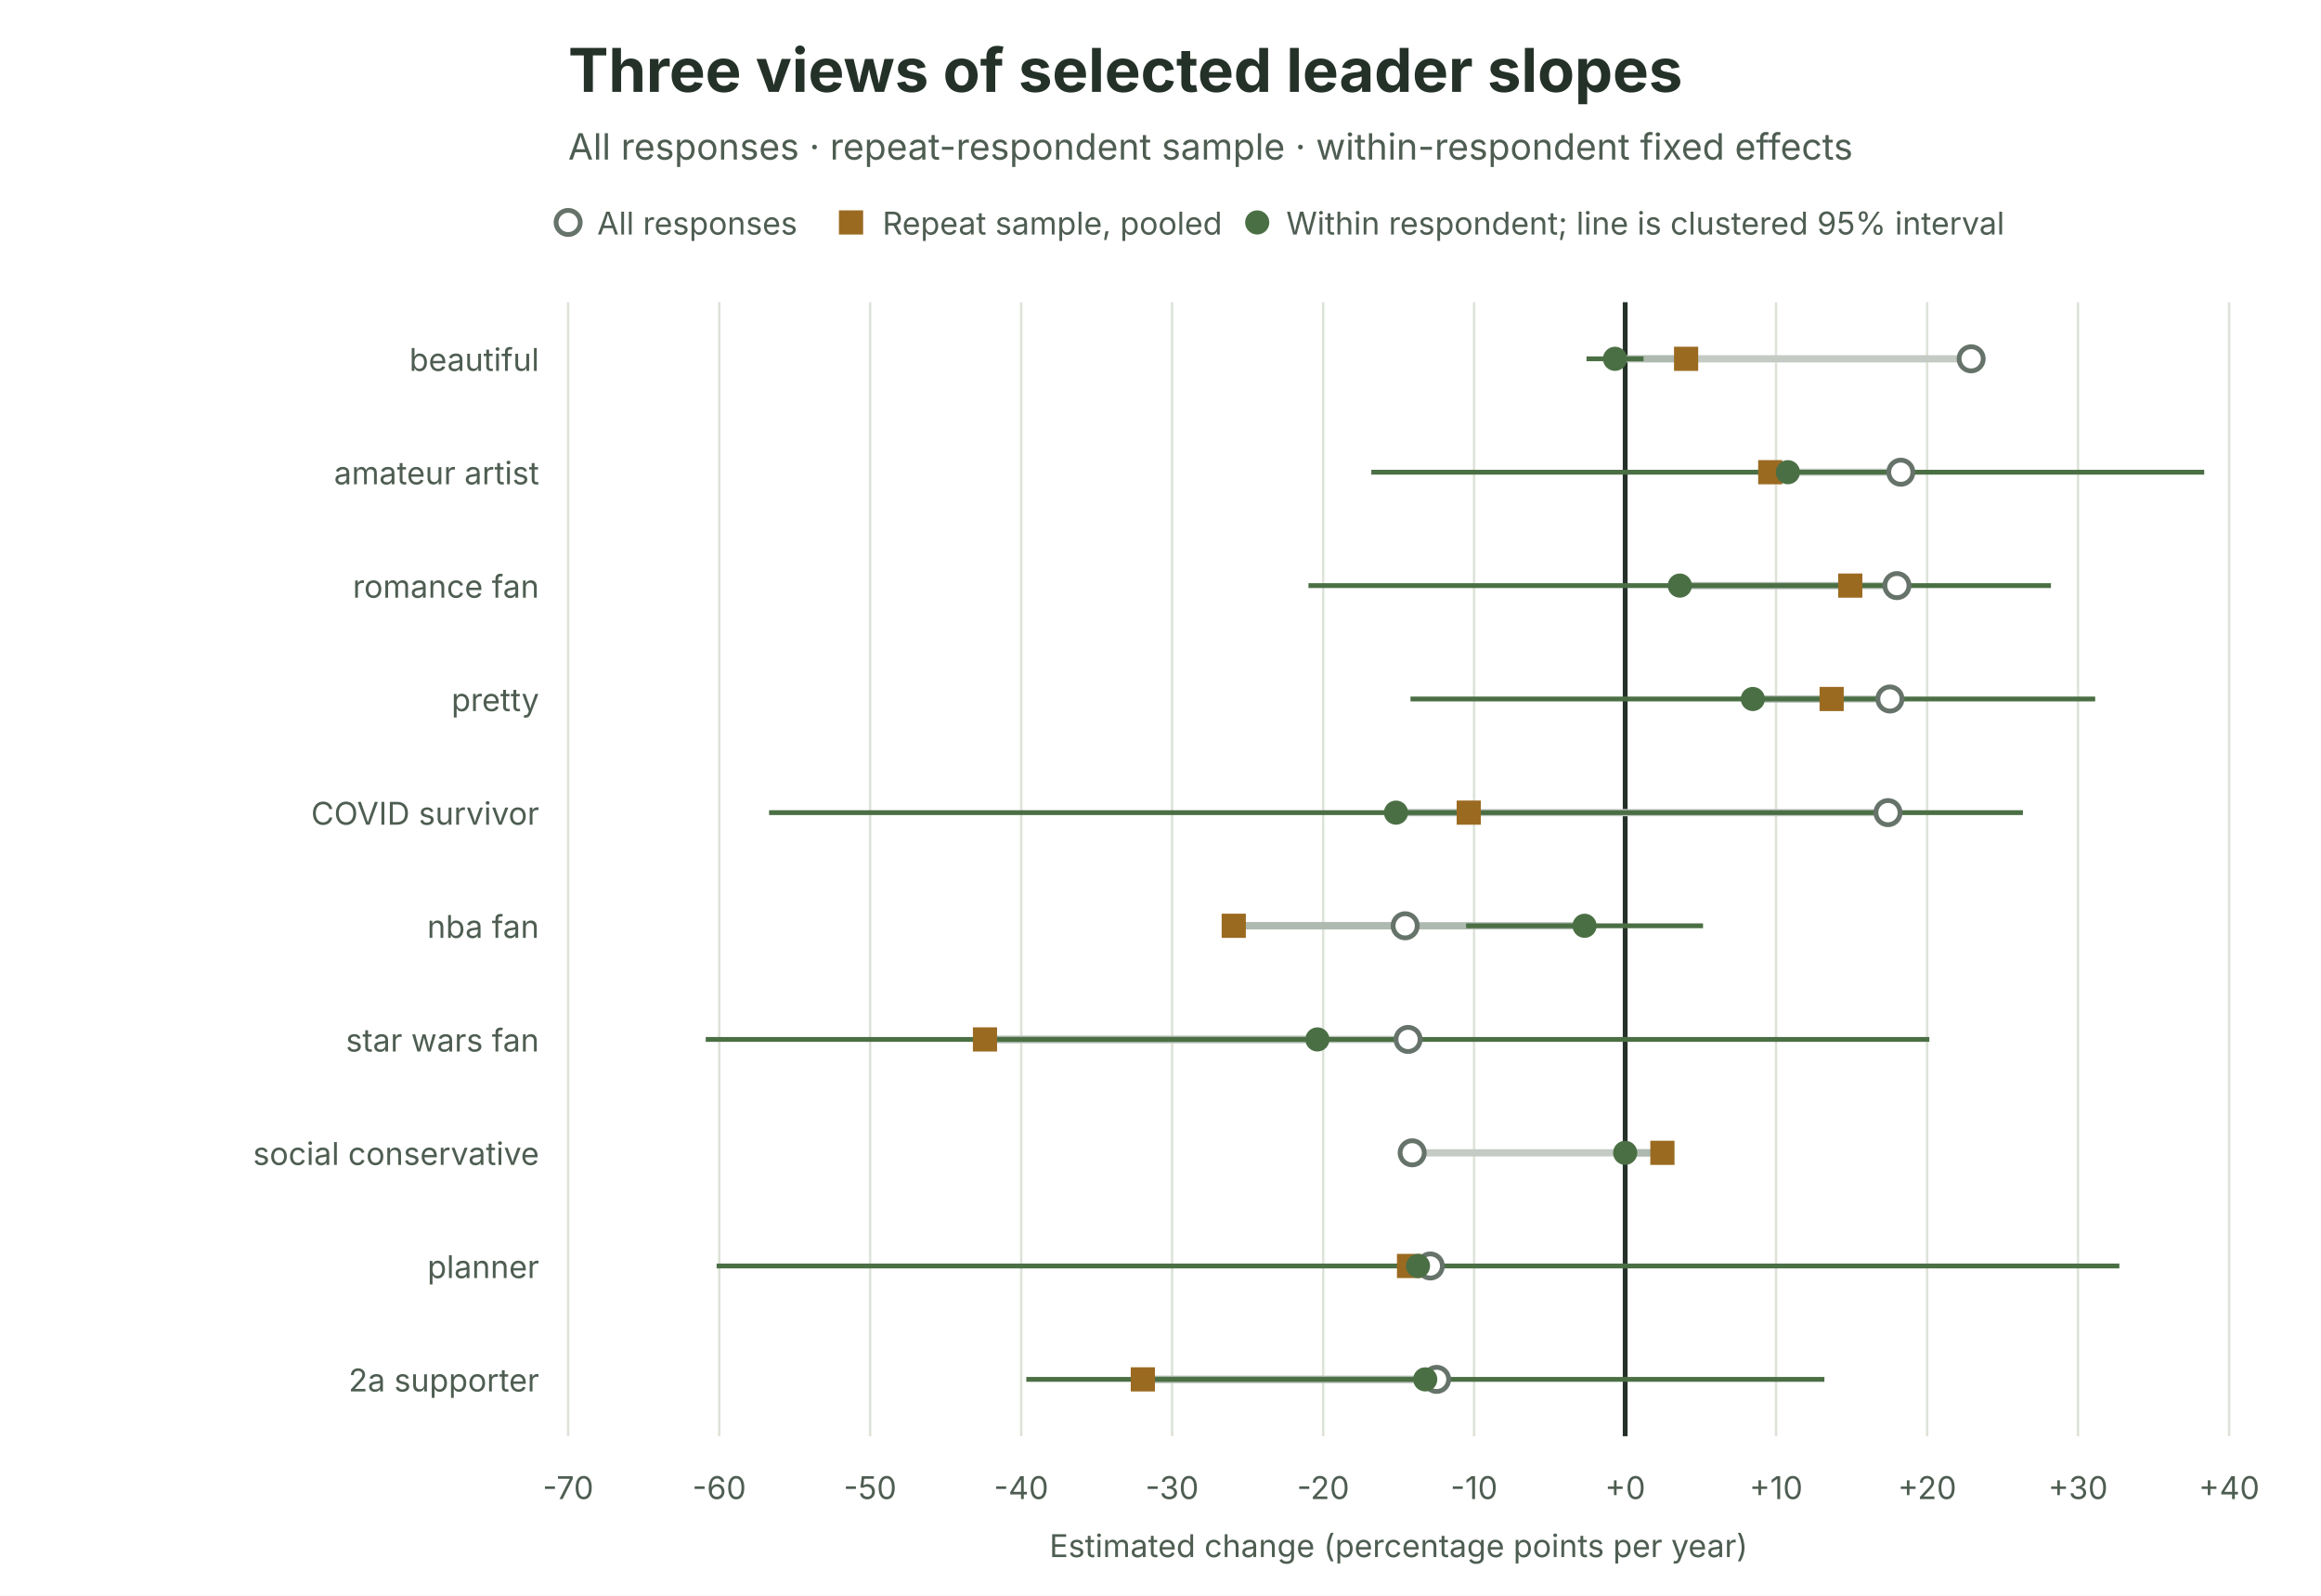
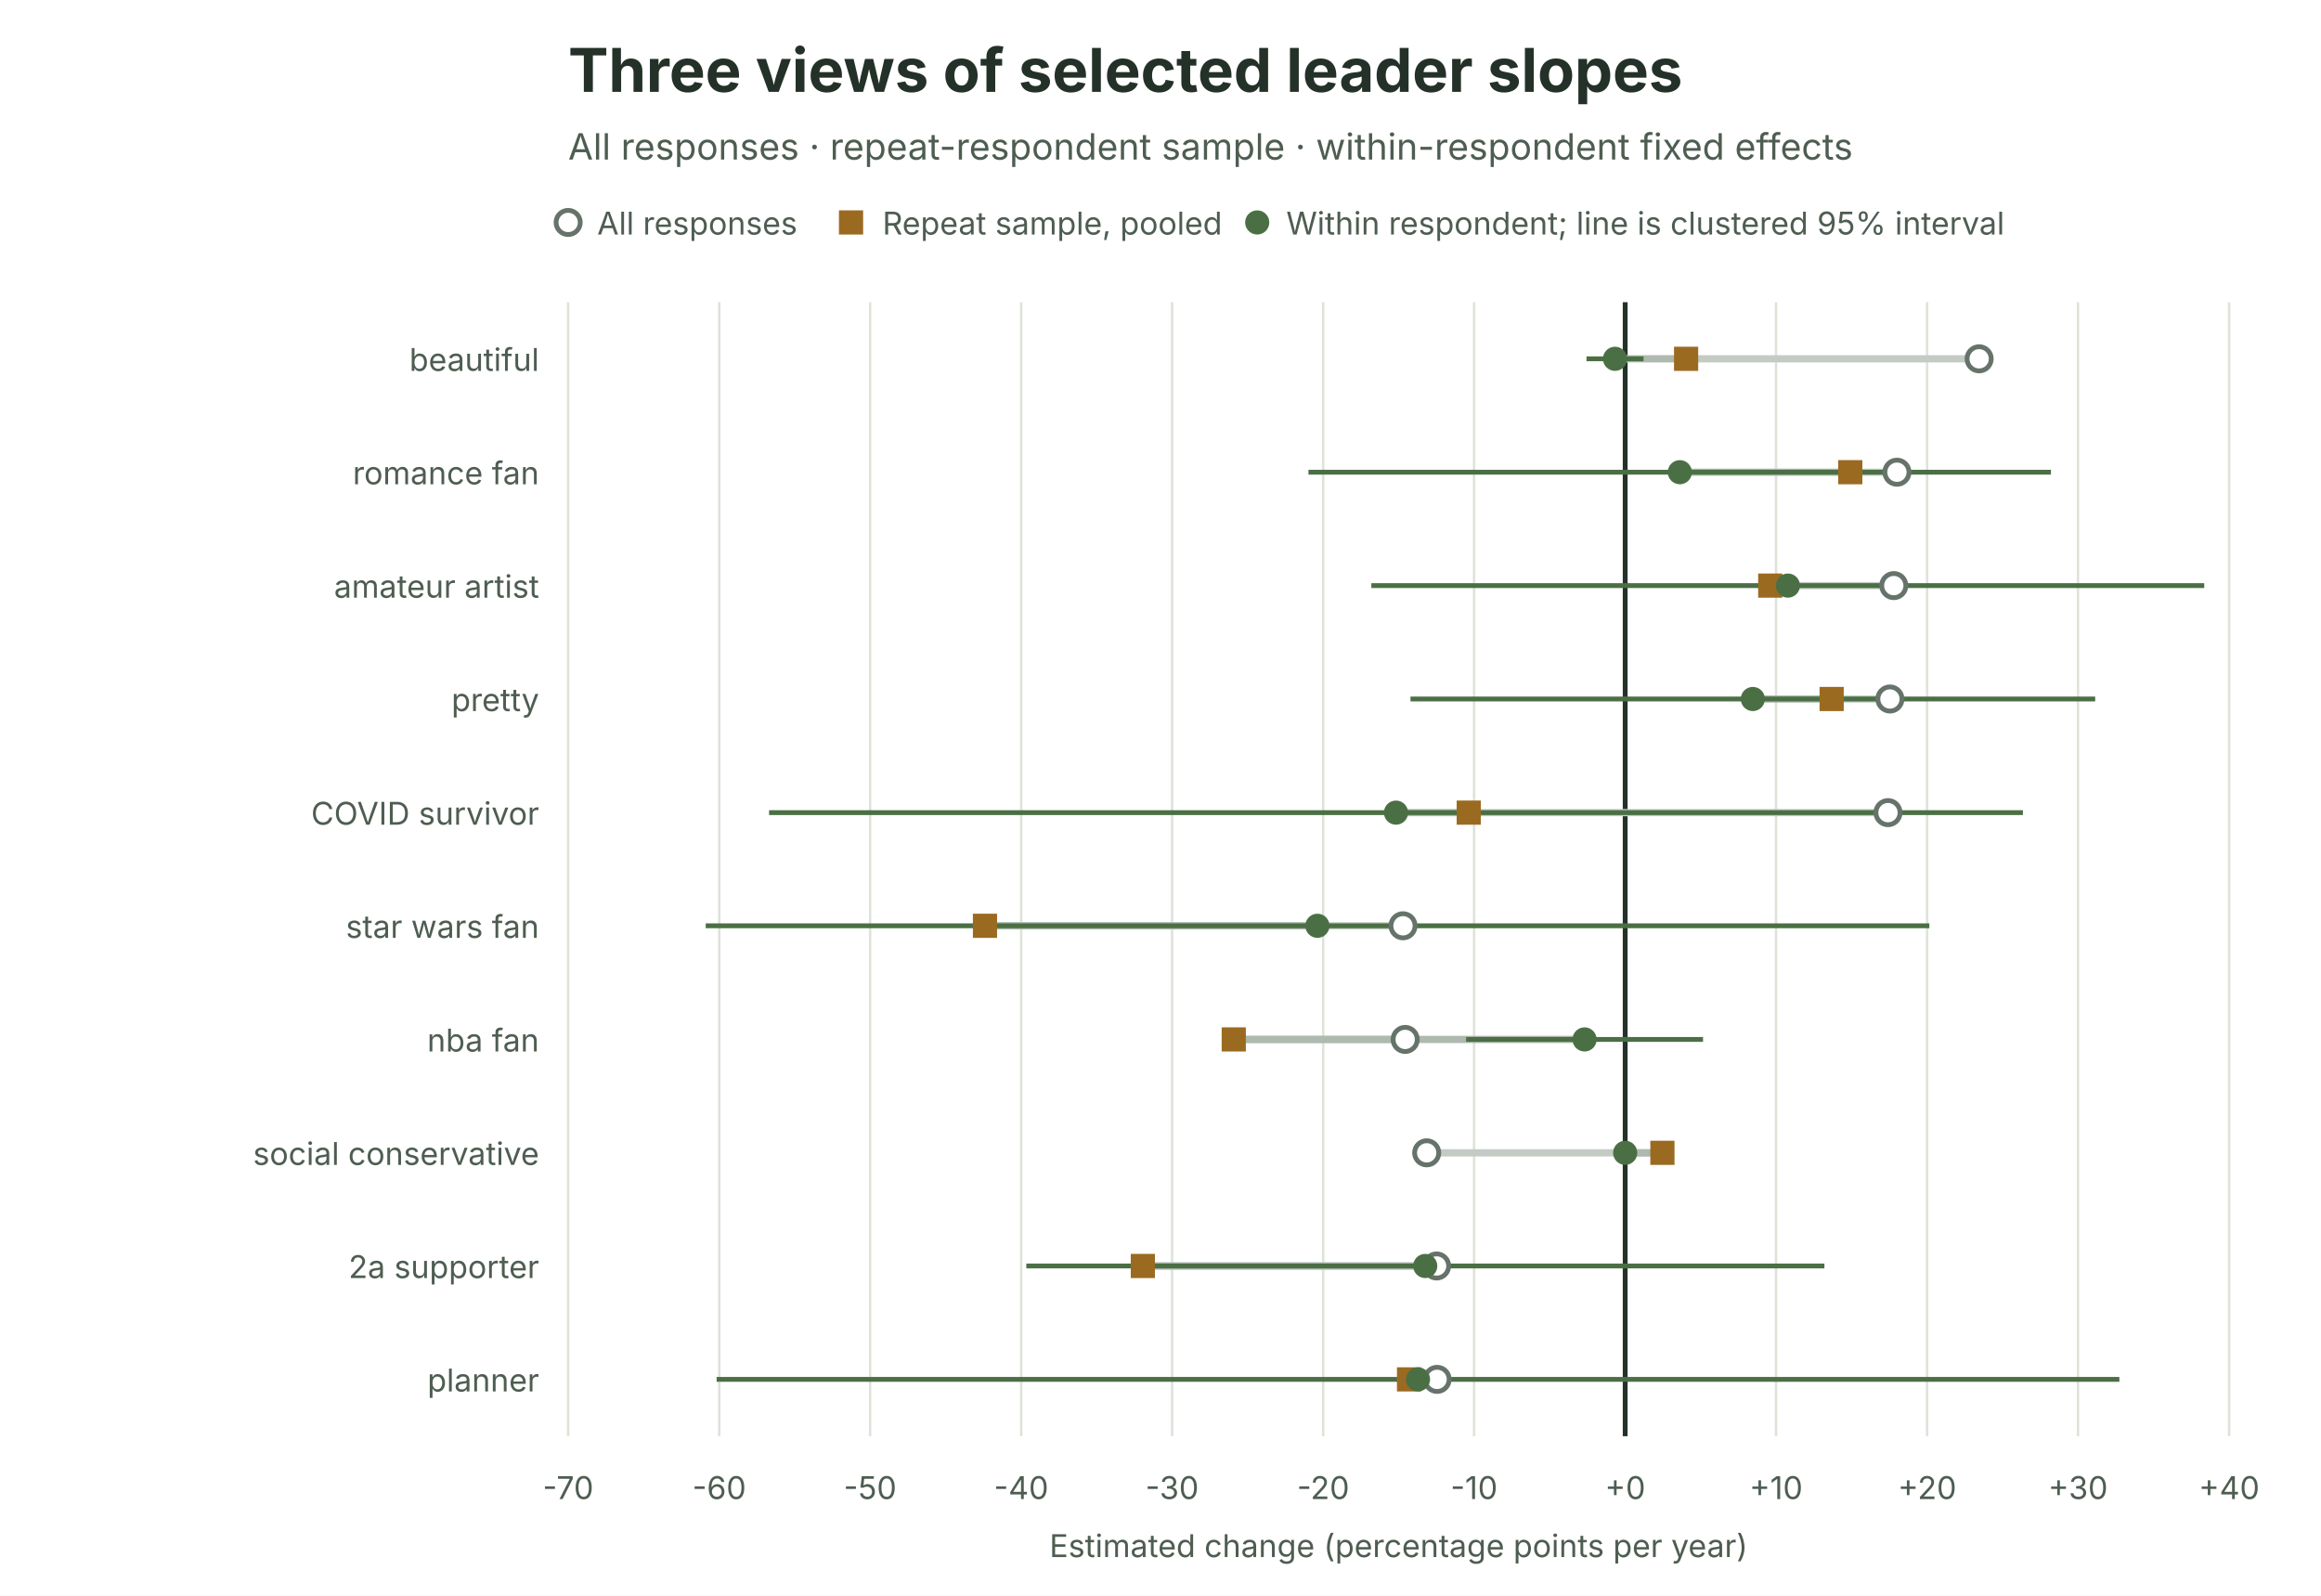
<svg xmlns="http://www.w3.org/2000/svg" width="960" height="660" viewBox="0 0 960 660" role="img" aria-labelledby="title desc">
  <rect width="960" height="660" fill="#ffffff" />
  <style>
    text { font-family: system-ui, -apple-system, sans-serif; fill: #243128; }
    .title { font-size: 25px; font-weight: 700; }
    .subtitle { font-size: 15px; fill: #4e5d51; }
    .axis { stroke: #66736a; stroke-width: 1; }
    .grid { stroke: #dde3d8; stroke-width: 1; }
    .tick { font-size: 13px; fill: #4e5d51; }
  </style>
  <text class="title" x="235" y="38">Three views of selected leader slopes</text>
  <text class="subtitle" x="235" y="66">All responses · repeat-respondent sample · within-respondent fixed effects</text>
  <circle cx="235" cy="92" r="5" fill="#ffffff" stroke="#66736a" stroke-width="2" />
  <text class="tick" x="247" y="97">All responses</text>
  <rect x="347" y="87" width="10" height="10" fill="#9B6A21" />
  <text class="tick" x="365" y="97">Repeat sample, pooled</text>
  <circle cx="520" cy="92" r="5" fill="#4B6F44" />
  <text class="tick" x="532" y="97">Within respondent; line is clustered 95% interval</text>
  <line class="grid" x1="235.0" y1="125" x2="235.0" y2="594" />
  <text class="tick" text-anchor="middle" x="235.0" y="620">-70</text>
  <line class="grid" x1="297.5" y1="125" x2="297.5" y2="594" />
  <text class="tick" text-anchor="middle" x="297.5" y="620">-60</text>
  <line class="grid" x1="359.9" y1="125" x2="359.9" y2="594" />
  <text class="tick" text-anchor="middle" x="359.9" y="620">-50</text>
  <line class="grid" x1="422.4" y1="125" x2="422.4" y2="594" />
  <text class="tick" text-anchor="middle" x="422.4" y="620">-40</text>
  <line class="grid" x1="484.8" y1="125" x2="484.8" y2="594" />
  <text class="tick" text-anchor="middle" x="484.8" y="620">-30</text>
  <line class="grid" x1="547.3" y1="125" x2="547.3" y2="594" />
  <text class="tick" text-anchor="middle" x="547.3" y="620">-20</text>
  <line class="grid" x1="609.7" y1="125" x2="609.7" y2="594" />
  <text class="tick" text-anchor="middle" x="609.7" y="620">-10</text>
  <line class="grid" x1="672.2" y1="125" x2="672.2" y2="594" />
  <text class="tick" text-anchor="middle" x="672.2" y="620">+0</text>
  <line class="grid" x1="734.6" y1="125" x2="734.6" y2="594" />
  <text class="tick" text-anchor="middle" x="734.6" y="620">+10</text>
  <line class="grid" x1="797.1" y1="125" x2="797.1" y2="594" />
  <text class="tick" text-anchor="middle" x="797.1" y="620">+20</text>
  <line class="grid" x1="859.5" y1="125" x2="859.5" y2="594" />
  <text class="tick" text-anchor="middle" x="859.5" y="620">+30</text>
  <line class="grid" x1="922.0" y1="125" x2="922.0" y2="594" />
  <text class="tick" text-anchor="middle" x="922.0" y="620">+40</text>
  <line x1="672.2" y1="125" x2="672.2" y2="594" stroke="#243128" stroke-width="2" />
  <text class="tick" text-anchor="end" x="223" y="153.4">beautiful</text>
-   <line x1="815.3" y1="148.4" x2="697.4" y2="148.4" stroke="#c4cbc5" stroke-width="3" />
+   <line x1="818.6" y1="148.4" x2="697.4" y2="148.4" stroke="#c4cbc5" stroke-width="3" />
  <line x1="697.4" y1="148.4" x2="668.0" y2="148.4" stroke="#aeb9b0" stroke-width="3" />
  <line x1="656.2" y1="148.4" x2="679.8" y2="148.4" stroke="#4B6F44" stroke-width="2" />
-   <circle cx="815.3" cy="148.4" r="5" fill="#ffffff" stroke="#66736a" stroke-width="2" />
+   <circle cx="818.6" cy="148.4" r="5" fill="#ffffff" stroke="#66736a" stroke-width="2" />
  <rect x="692.4" y="143.4" width="10" height="10" fill="#9B6A21" />
  <circle cx="668.0" cy="148.4" r="5" fill="#4B6F44" />
-   <text class="tick" text-anchor="end" x="223" y="200.3">amateur artist</text>
-   <line x1="786.2" y1="195.3" x2="732.2" y2="195.3" stroke="#c4cbc5" stroke-width="3" />
-   <line x1="732.2" y1="195.3" x2="739.5" y2="195.3" stroke="#aeb9b0" stroke-width="3" />
-   <line x1="567.2" y1="195.3" x2="911.7" y2="195.3" stroke="#4B6F44" stroke-width="2" />
-   <circle cx="786.2" cy="195.3" r="5" fill="#ffffff" stroke="#66736a" stroke-width="2" />
-   <rect x="727.2" y="190.3" width="10" height="10" fill="#9B6A21" />
-   <circle cx="739.5" cy="195.3" r="5" fill="#4B6F44" />
-   <text class="tick" text-anchor="end" x="223" y="247.2">romance fan</text>
-   <line x1="784.6" y1="242.2" x2="765.3" y2="242.2" stroke="#c4cbc5" stroke-width="3" />
-   <line x1="765.3" y1="242.2" x2="694.8" y2="242.2" stroke="#aeb9b0" stroke-width="3" />
-   <line x1="541.2" y1="242.2" x2="848.3" y2="242.2" stroke="#4B6F44" stroke-width="2" />
-   <circle cx="784.6" cy="242.2" r="5" fill="#ffffff" stroke="#66736a" stroke-width="2" />
-   <rect x="760.3" y="237.2" width="10" height="10" fill="#9B6A21" />
-   <circle cx="694.8" cy="242.2" r="5" fill="#4B6F44" />
+   <text class="tick" text-anchor="end" x="223" y="200.3">romance fan</text>
+   <line x1="784.6" y1="195.3" x2="765.3" y2="195.3" stroke="#c4cbc5" stroke-width="3" />
+   <line x1="765.3" y1="195.3" x2="694.8" y2="195.3" stroke="#aeb9b0" stroke-width="3" />
+   <line x1="541.2" y1="195.3" x2="848.3" y2="195.3" stroke="#4B6F44" stroke-width="2" />
+   <circle cx="784.6" cy="195.3" r="5" fill="#ffffff" stroke="#66736a" stroke-width="2" />
+   <rect x="760.3" y="190.3" width="10" height="10" fill="#9B6A21" />
+   <circle cx="694.8" cy="195.3" r="5" fill="#4B6F44" />
+   <text class="tick" text-anchor="end" x="223" y="247.2">amateur artist</text>
+   <line x1="783.3" y1="242.2" x2="732.2" y2="242.2" stroke="#c4cbc5" stroke-width="3" />
+   <line x1="732.2" y1="242.2" x2="739.5" y2="242.2" stroke="#aeb9b0" stroke-width="3" />
+   <line x1="567.2" y1="242.2" x2="911.7" y2="242.2" stroke="#4B6F44" stroke-width="2" />
+   <circle cx="783.3" cy="242.2" r="5" fill="#ffffff" stroke="#66736a" stroke-width="2" />
+   <rect x="727.2" y="237.2" width="10" height="10" fill="#9B6A21" />
+   <circle cx="739.5" cy="242.2" r="5" fill="#4B6F44" />
  <text class="tick" text-anchor="end" x="223" y="294.1">pretty</text>
  <line x1="781.7" y1="289.1" x2="757.6" y2="289.1" stroke="#c4cbc5" stroke-width="3" />
  <line x1="757.6" y1="289.1" x2="725.0" y2="289.1" stroke="#aeb9b0" stroke-width="3" />
  <line x1="583.4" y1="289.1" x2="866.6" y2="289.1" stroke="#4B6F44" stroke-width="2" />
  <circle cx="781.7" cy="289.1" r="5" fill="#ffffff" stroke="#66736a" stroke-width="2" />
  <rect x="752.6" y="284.1" width="10" height="10" fill="#9B6A21" />
  <circle cx="725.0" cy="289.1" r="5" fill="#4B6F44" />
  <text class="tick" text-anchor="end" x="223" y="341.1">COVID survivor</text>
  <line x1="780.9" y1="336.1" x2="607.5" y2="336.1" stroke="#c4cbc5" stroke-width="3" />
  <line x1="607.5" y1="336.1" x2="577.4" y2="336.1" stroke="#aeb9b0" stroke-width="3" />
  <line x1="318.1" y1="336.1" x2="836.7" y2="336.1" stroke="#4B6F44" stroke-width="2" />
  <circle cx="780.9" cy="336.1" r="5" fill="#ffffff" stroke="#66736a" stroke-width="2" />
  <rect x="602.5" y="331.1" width="10" height="10" fill="#9B6A21" />
  <circle cx="577.4" cy="336.1" r="5" fill="#4B6F44" />
-   <text class="tick" text-anchor="end" x="223" y="387.9">nba fan</text>
-   <line x1="581.2" y1="382.9" x2="510.3" y2="382.9" stroke="#c4cbc5" stroke-width="3" />
-   <line x1="510.3" y1="382.9" x2="655.4" y2="382.9" stroke="#aeb9b0" stroke-width="3" />
-   <line x1="606.4" y1="382.9" x2="704.4" y2="382.9" stroke="#4B6F44" stroke-width="2" />
-   <circle cx="581.2" cy="382.9" r="5" fill="#ffffff" stroke="#66736a" stroke-width="2" />
-   <rect x="505.3" y="377.9" width="10" height="10" fill="#9B6A21" />
-   <circle cx="655.4" cy="382.9" r="5" fill="#4B6F44" />
-   <text class="tick" text-anchor="end" x="223" y="434.9">star wars fan</text>
-   <line x1="582.4" y1="429.9" x2="407.4" y2="429.9" stroke="#c4cbc5" stroke-width="3" />
-   <line x1="407.4" y1="429.9" x2="544.9" y2="429.9" stroke="#aeb9b0" stroke-width="3" />
-   <line x1="291.9" y1="429.9" x2="798.0" y2="429.9" stroke="#4B6F44" stroke-width="2" />
-   <circle cx="582.4" cy="429.9" r="5" fill="#ffffff" stroke="#66736a" stroke-width="2" />
-   <rect x="402.4" y="424.9" width="10" height="10" fill="#9B6A21" />
-   <circle cx="544.9" cy="429.9" r="5" fill="#4B6F44" />
+   <text class="tick" text-anchor="end" x="223" y="387.9">star wars fan</text>
+   <line x1="580.3" y1="382.9" x2="407.4" y2="382.9" stroke="#c4cbc5" stroke-width="3" />
+   <line x1="407.4" y1="382.9" x2="544.9" y2="382.9" stroke="#aeb9b0" stroke-width="3" />
+   <line x1="291.9" y1="382.9" x2="798.0" y2="382.9" stroke="#4B6F44" stroke-width="2" />
+   <circle cx="580.3" cy="382.9" r="5" fill="#ffffff" stroke="#66736a" stroke-width="2" />
+   <rect x="402.4" y="377.9" width="10" height="10" fill="#9B6A21" />
+   <circle cx="544.9" cy="382.9" r="5" fill="#4B6F44" />
+   <text class="tick" text-anchor="end" x="223" y="434.9">nba fan</text>
+   <line x1="581.2" y1="429.9" x2="510.3" y2="429.9" stroke="#c4cbc5" stroke-width="3" />
+   <line x1="510.3" y1="429.9" x2="655.4" y2="429.9" stroke="#aeb9b0" stroke-width="3" />
+   <line x1="606.4" y1="429.9" x2="704.4" y2="429.9" stroke="#4B6F44" stroke-width="2" />
+   <circle cx="581.2" cy="429.9" r="5" fill="#ffffff" stroke="#66736a" stroke-width="2" />
+   <rect x="505.3" y="424.9" width="10" height="10" fill="#9B6A21" />
+   <circle cx="655.4" cy="429.9" r="5" fill="#4B6F44" />
  <text class="tick" text-anchor="end" x="223" y="481.8">social conservative</text>
-   <line x1="584.1" y1="476.8" x2="687.6" y2="476.8" stroke="#c4cbc5" stroke-width="3" />
+   <line x1="590.1" y1="476.8" x2="687.6" y2="476.8" stroke="#c4cbc5" stroke-width="3" />
  <line x1="687.6" y1="476.8" x2="672.2" y2="476.8" stroke="#aeb9b0" stroke-width="3" />
-   <circle cx="584.1" cy="476.8" r="5" fill="#ffffff" stroke="#66736a" stroke-width="2" />
+   <circle cx="590.1" cy="476.8" r="5" fill="#ffffff" stroke="#66736a" stroke-width="2" />
  <rect x="682.6" y="471.8" width="10" height="10" fill="#9B6A21" />
  <circle cx="672.2" cy="476.8" r="5" fill="#4B6F44" />
-   <text class="tick" text-anchor="end" x="223" y="528.6">planner</text>
-   <line x1="591.6" y1="523.6" x2="582.8" y2="523.6" stroke="#c4cbc5" stroke-width="3" />
-   <line x1="582.8" y1="523.6" x2="586.5" y2="523.6" stroke="#aeb9b0" stroke-width="3" />
-   <line x1="296.4" y1="523.6" x2="876.6" y2="523.6" stroke="#4B6F44" stroke-width="2" />
-   <circle cx="591.6" cy="523.6" r="5" fill="#ffffff" stroke="#66736a" stroke-width="2" />
-   <rect x="577.8" y="518.6" width="10" height="10" fill="#9B6A21" />
-   <circle cx="586.5" cy="523.6" r="5" fill="#4B6F44" />
-   <text class="tick" text-anchor="end" x="223" y="575.5">2a supporter</text>
-   <line x1="594.2" y1="570.5" x2="472.7" y2="570.5" stroke="#c4cbc5" stroke-width="3" />
-   <line x1="472.7" y1="570.5" x2="589.5" y2="570.5" stroke="#aeb9b0" stroke-width="3" />
-   <line x1="424.5" y1="570.5" x2="754.6" y2="570.5" stroke="#4B6F44" stroke-width="2" />
-   <circle cx="594.2" cy="570.5" r="5" fill="#ffffff" stroke="#66736a" stroke-width="2" />
-   <rect x="467.7" y="565.5" width="10" height="10" fill="#9B6A21" />
-   <circle cx="589.5" cy="570.5" r="5" fill="#4B6F44" />
+   <text class="tick" text-anchor="end" x="223" y="528.6">2a supporter</text>
+   <line x1="594.2" y1="523.6" x2="472.7" y2="523.6" stroke="#c4cbc5" stroke-width="3" />
+   <line x1="472.7" y1="523.6" x2="589.5" y2="523.6" stroke="#aeb9b0" stroke-width="3" />
+   <line x1="424.5" y1="523.6" x2="754.6" y2="523.6" stroke="#4B6F44" stroke-width="2" />
+   <circle cx="594.2" cy="523.6" r="5" fill="#ffffff" stroke="#66736a" stroke-width="2" />
+   <rect x="467.7" y="518.6" width="10" height="10" fill="#9B6A21" />
+   <circle cx="589.5" cy="523.6" r="5" fill="#4B6F44" />
+   <text class="tick" text-anchor="end" x="223" y="575.5">planner</text>
+   <line x1="594.4" y1="570.5" x2="582.8" y2="570.5" stroke="#c4cbc5" stroke-width="3" />
+   <line x1="582.8" y1="570.5" x2="586.5" y2="570.5" stroke="#aeb9b0" stroke-width="3" />
+   <line x1="296.4" y1="570.5" x2="876.6" y2="570.5" stroke="#4B6F44" stroke-width="2" />
+   <circle cx="594.4" cy="570.5" r="5" fill="#ffffff" stroke="#66736a" stroke-width="2" />
+   <rect x="577.8" y="565.5" width="10" height="10" fill="#9B6A21" />
+   <circle cx="586.5" cy="570.5" r="5" fill="#4B6F44" />
  <text class="tick" text-anchor="middle" x="578.5" y="644">Estimated change (percentage points per year)</text>
</svg>
